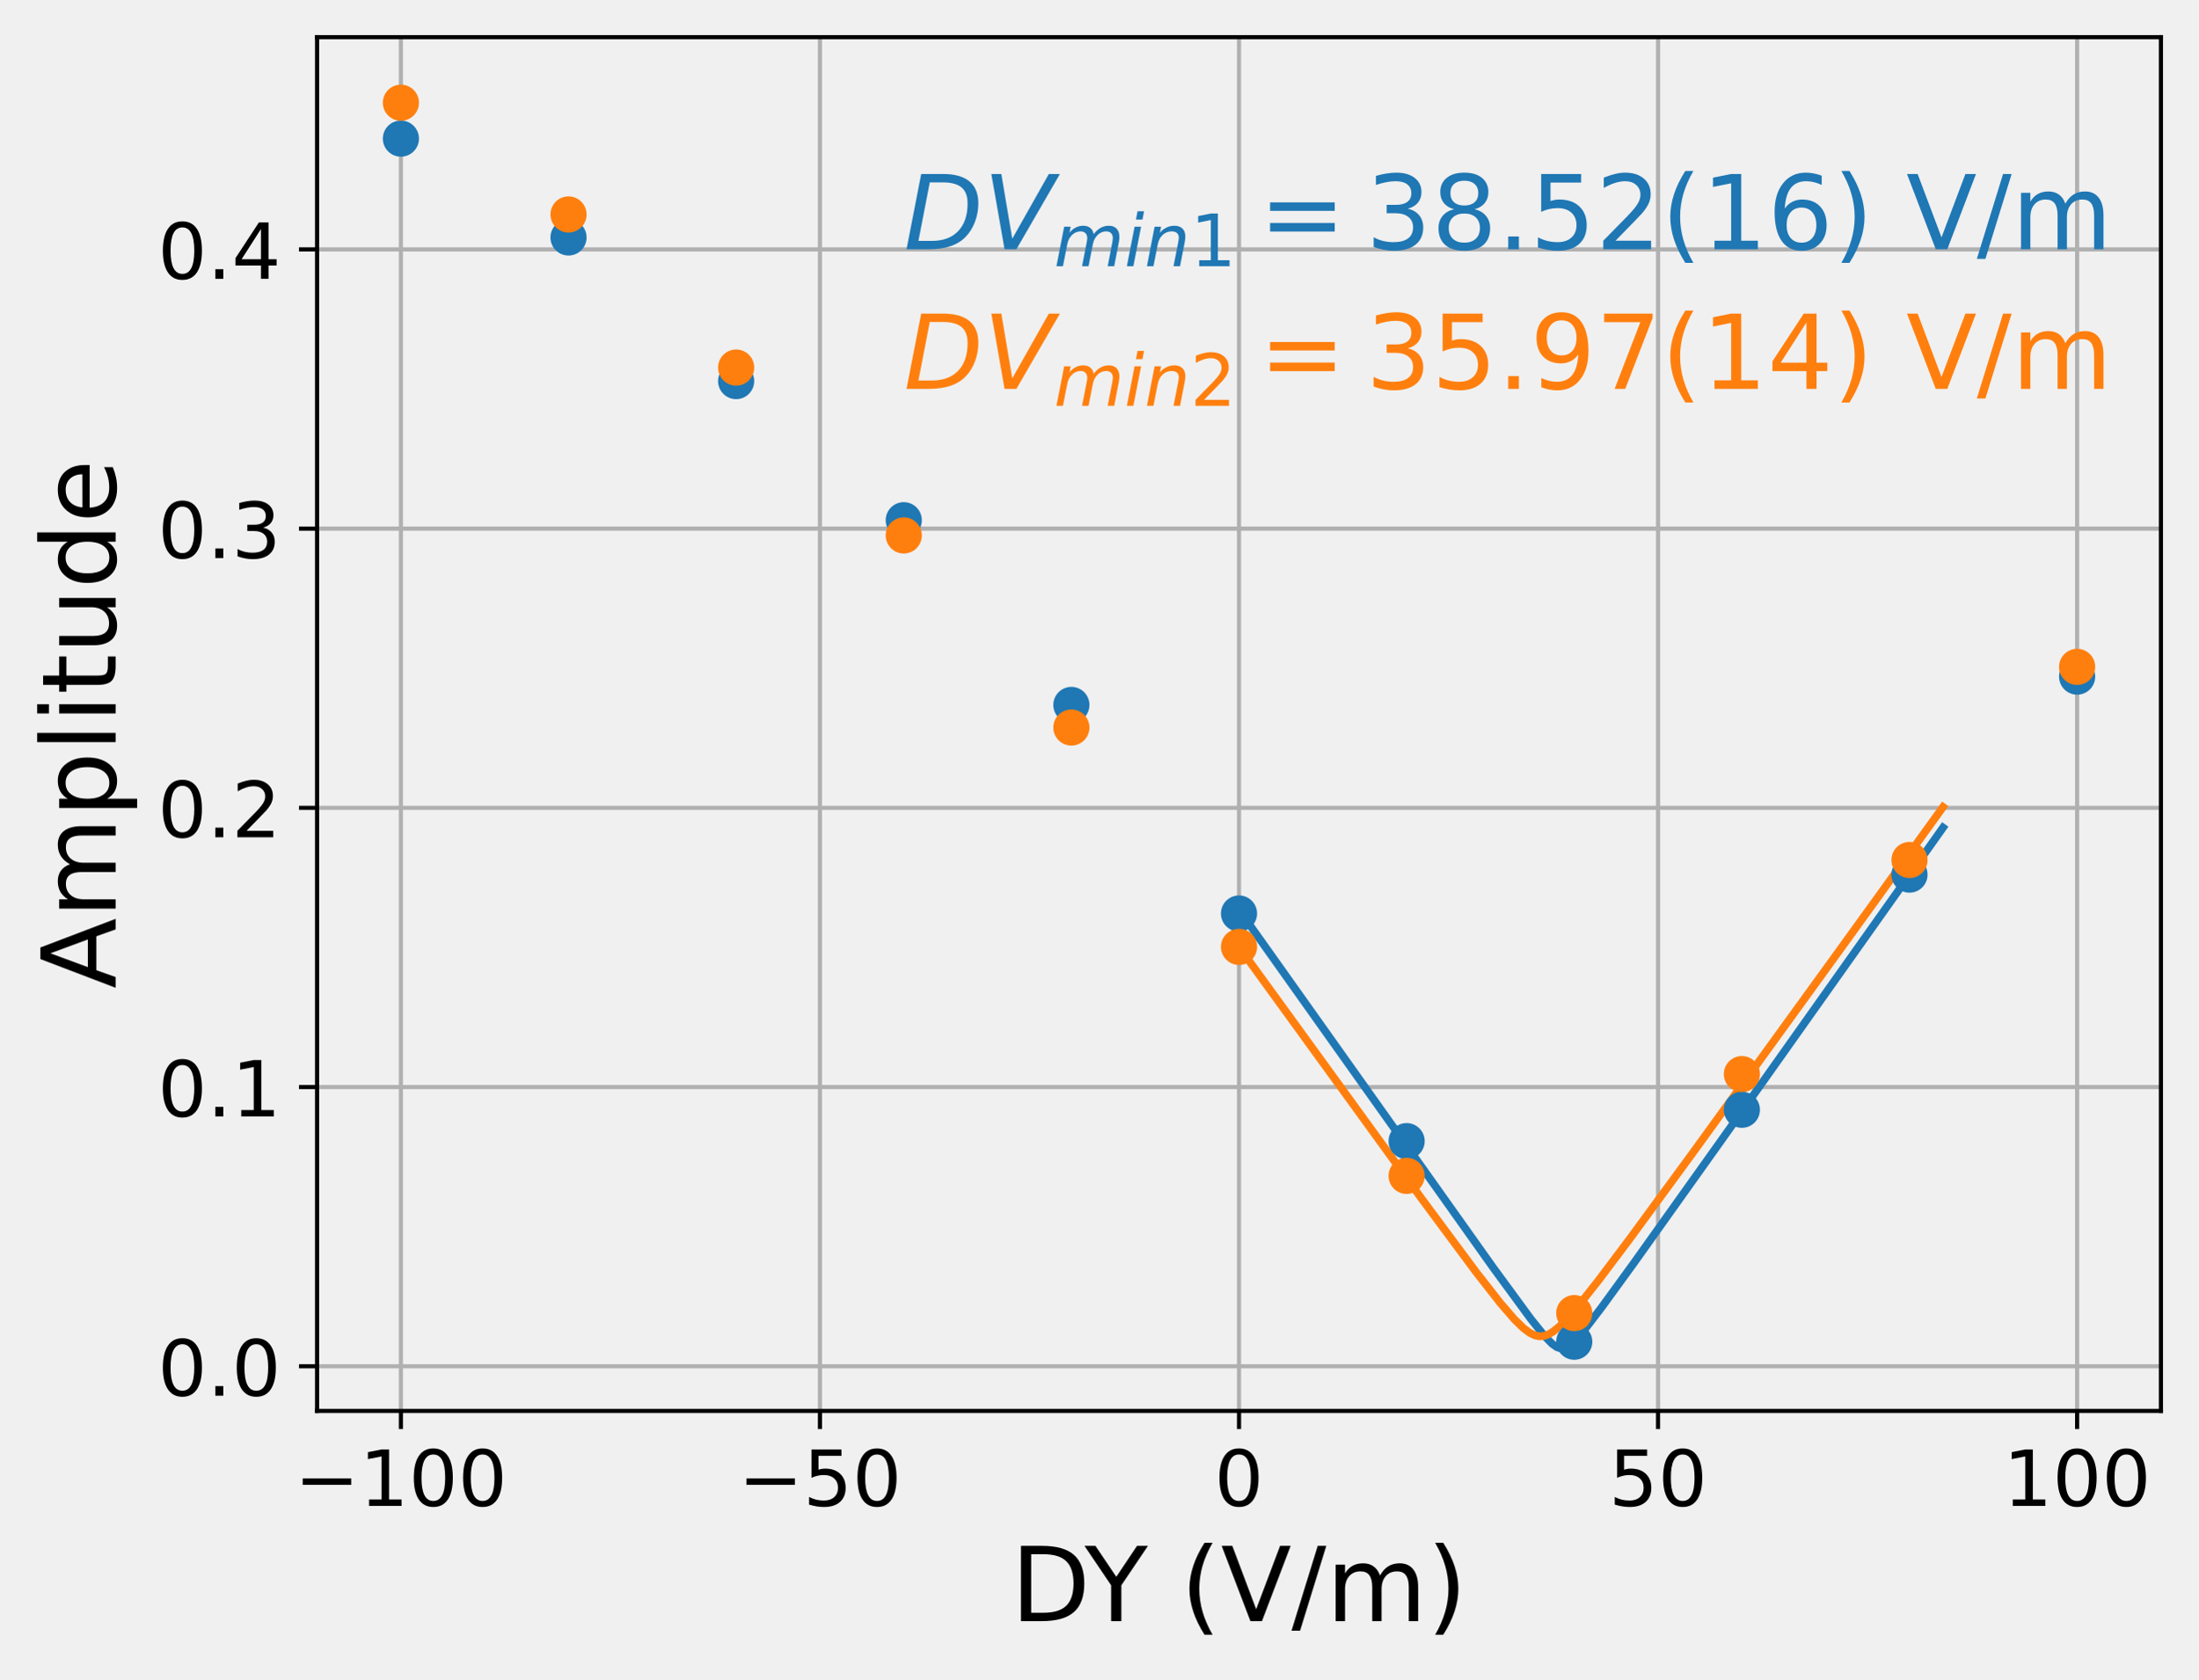
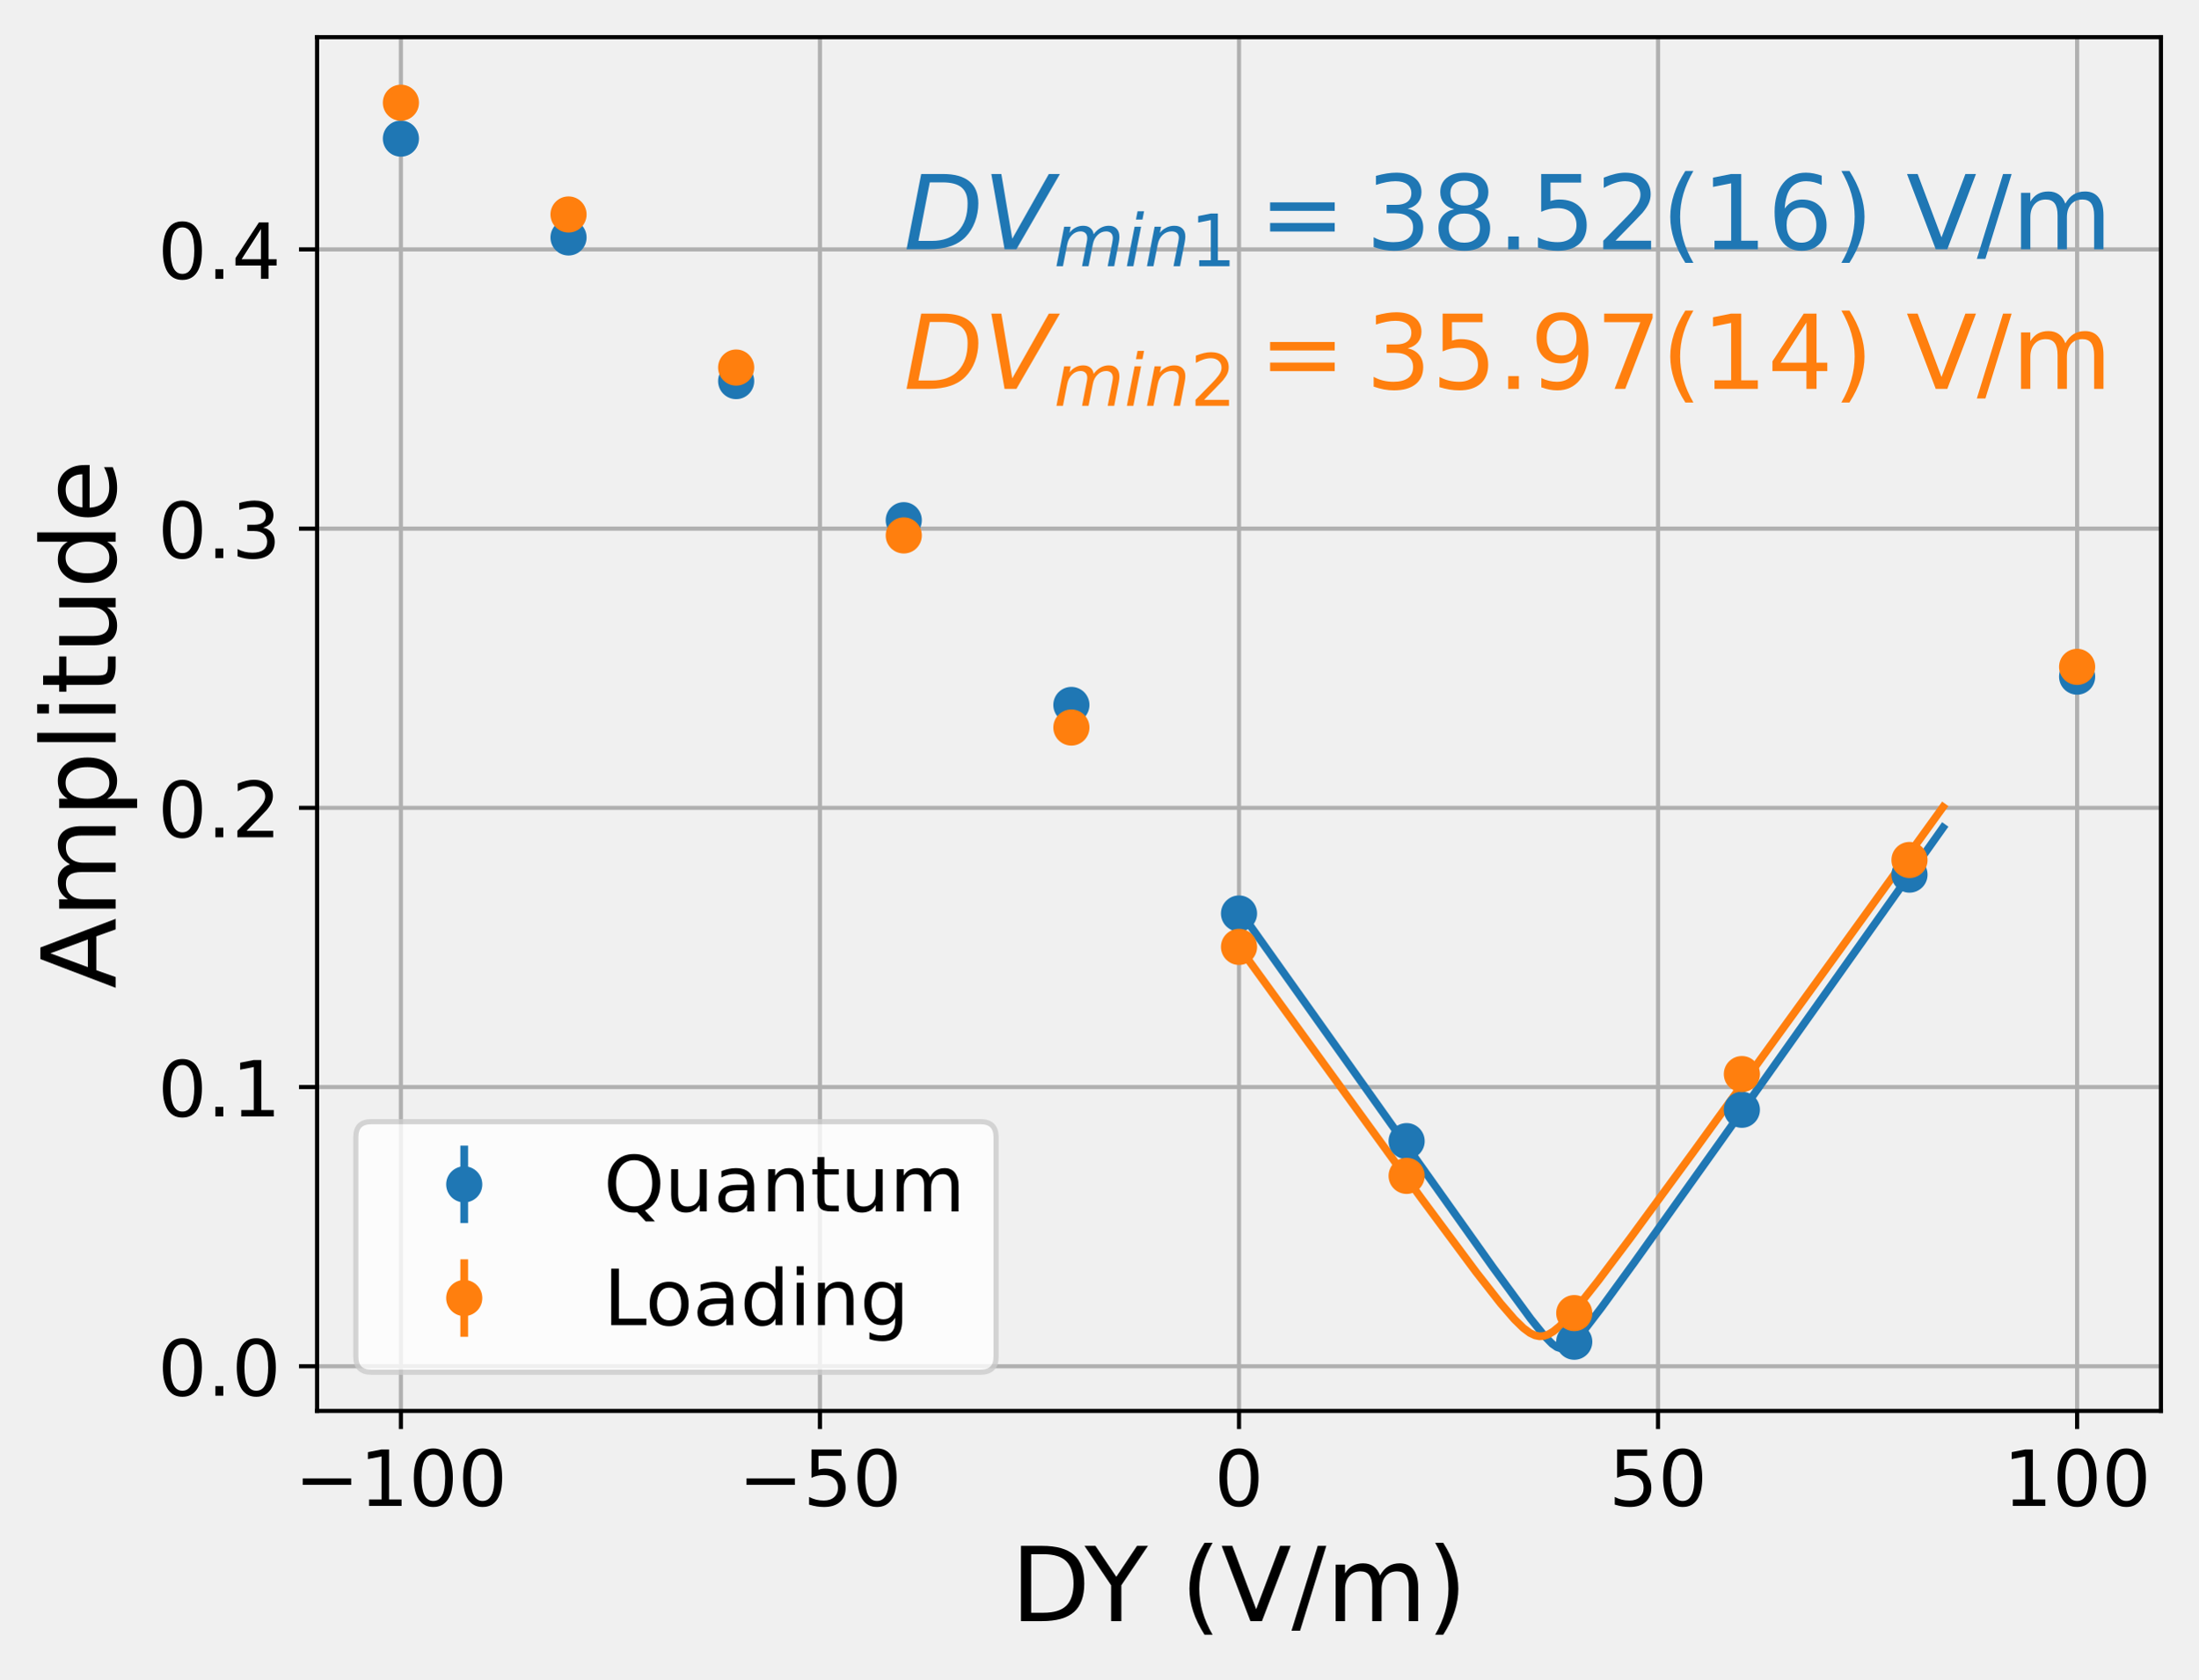
<svg xmlns="http://www.w3.org/2000/svg" xmlns:xlink="http://www.w3.org/1999/xlink" width="425.731pt" height="325.385pt" viewBox="0 0 425.731 325.385" version="1.1">
  <defs>
    <style type="text/css">*{stroke-linejoin: round; stroke-linecap: butt}</style>
  </defs>
  <g id="figure_1">
    <g id="patch_1">
      <path d="M 0 325.385  L 425.731 325.385  L 425.731 0  L 0 0  L 0 325.385  z " style="fill: none" />
    </g>
    <g id="axes_1">
      <g id="patch_2">
        <path d="M 61.411 273.312  L 418.531 273.312  L 418.531 7.2  L 61.411 7.2  L 61.411 273.312  z " style="fill: none" />
      </g>
      <g id="matplotlib.axis_1">
        <g id="xtick_1">
          <g id="line2d_1">
            <path d="M 77.644 273.312  L 77.644 7.2  " clip-path="url(#pc426f9fa9e)" style="fill: none; stroke: #b0b0b0; stroke-width: 0.8; stroke-linecap: square" />
          </g>
          <g id="line2d_2">
            <defs>
              <path id="md39032bed2" d="M 0 0  L 0 3.5  " style="stroke: #000000; stroke-width: 0.8" />
            </defs>
            <g>
              <use xlink:href="#md39032bed2" x="77.644" y="273.312" style="stroke: #000000; stroke-width: 0.8" />
            </g>
          </g>
          <g id="text_1">
            <g transform="translate(57.04327 291.7097)scale(0.15 -0.15)">
              <defs>
                <path id="DejaVuSans-2212" d="M 678 2272  L 4684 2272  L 4684 1741  L 678 1741  L 678 2272  z " transform="scale(0.015625)" />
                <path id="DejaVuSans-31" d="M 794 531  L 1825 531  L 1825 4091  L 703 3866  L 703 4441  L 1819 4666  L 2450 4666  L 2450 531  L 3481 531  L 3481 0  L 794 0  L 794 531  z " transform="scale(0.015625)" />
                <path id="DejaVuSans-30" d="M 2034 4250  Q 1547 4250 1301 3770  Q 1056 3291 1056 2328  Q 1056 1369 1301 889  Q 1547 409 2034 409  Q 2525 409 2770 889  Q 3016 1369 3016 2328  Q 3016 3291 2770 3770  Q 2525 4250 2034 4250  z M 2034 4750  Q 2819 4750 3233 4129  Q 3647 3509 3647 2328  Q 3647 1150 3233 529  Q 2819 -91 2034 -91  Q 1250 -91 836 529  Q 422 1150 422 2328  Q 422 3509 836 4129  Q 1250 4750 2034 4750  z " transform="scale(0.015625)" />
              </defs>
              <use xlink:href="#DejaVuSans-2212" />
              <use xlink:href="#DejaVuSans-31" x="83.789" />
              <use xlink:href="#DejaVuSans-30" x="147.412" />
              <use xlink:href="#DejaVuSans-30" x="211.035" />
            </g>
          </g>
        </g>
        <g id="xtick_2">
          <g id="line2d_3">
            <path d="M 158.807 273.312  L 158.807 7.2  " clip-path="url(#pc426f9fa9e)" style="fill: none; stroke: #b0b0b0; stroke-width: 0.8; stroke-linecap: square" />
          </g>
          <g id="line2d_4">
            <g>
              <use xlink:href="#md39032bed2" x="158.807" y="273.312" style="stroke: #000000; stroke-width: 0.8" />
            </g>
          </g>
          <g id="text_2">
            <g transform="translate(142.9788 291.7097)scale(0.15 -0.15)">
              <defs>
                <path id="DejaVuSans-35" d="M 691 4666  L 3169 4666  L 3169 4134  L 1269 4134  L 1269 2991  Q 1406 3038 1543 3061  Q 1681 3084 1819 3084  Q 2600 3084 3056 2656  Q 3513 2228 3513 1497  Q 3513 744 3044 326  Q 2575 -91 1722 -91  Q 1428 -91 1123 -41  Q 819 9 494 109  L 494 744  Q 775 591 1075 516  Q 1375 441 1709 441  Q 2250 441 2565 725  Q 2881 1009 2881 1497  Q 2881 1984 2565 2268  Q 2250 2553 1709 2553  Q 1456 2553 1204 2497  Q 953 2441 691 2322  L 691 4666  z " transform="scale(0.015625)" />
              </defs>
              <use xlink:href="#DejaVuSans-2212" />
              <use xlink:href="#DejaVuSans-35" x="83.789" />
              <use xlink:href="#DejaVuSans-30" x="147.412" />
            </g>
          </g>
        </g>
        <g id="xtick_3">
          <g id="line2d_5">
            <path d="M 239.971 273.312  L 239.971 7.2  " clip-path="url(#pc426f9fa9e)" style="fill: none; stroke: #b0b0b0; stroke-width: 0.8; stroke-linecap: square" />
          </g>
          <g id="line2d_6">
            <g>
              <use xlink:href="#md39032bed2" x="239.971" y="273.312" style="stroke: #000000; stroke-width: 0.8" />
            </g>
          </g>
          <g id="text_3">
            <g transform="translate(235.1991 291.7097)scale(0.15 -0.15)">
              <use xlink:href="#DejaVuSans-30" />
            </g>
          </g>
        </g>
        <g id="xtick_4">
          <g id="line2d_7">
            <path d="M 321.135 273.312  L 321.135 7.2  " clip-path="url(#pc426f9fa9e)" style="fill: none; stroke: #b0b0b0; stroke-width: 0.8; stroke-linecap: square" />
          </g>
          <g id="line2d_8">
            <g>
              <use xlink:href="#md39032bed2" x="321.135" y="273.312" style="stroke: #000000; stroke-width: 0.8" />
            </g>
          </g>
          <g id="text_4">
            <g transform="translate(311.5908 291.7097)scale(0.15 -0.15)">
              <use xlink:href="#DejaVuSans-35" />
              <use xlink:href="#DejaVuSans-30" x="63.623" />
            </g>
          </g>
        </g>
        <g id="xtick_5">
          <g id="line2d_9">
            <path d="M 402.298 273.312  L 402.298 7.2  " clip-path="url(#pc426f9fa9e)" style="fill: none; stroke: #b0b0b0; stroke-width: 0.8; stroke-linecap: square" />
          </g>
          <g id="line2d_10">
            <g>
              <use xlink:href="#md39032bed2" x="402.298" y="273.312" style="stroke: #000000; stroke-width: 0.8" />
            </g>
          </g>
          <g id="text_5">
            <g transform="translate(387.9826 291.7097)scale(0.15 -0.15)">
              <use xlink:href="#DejaVuSans-31" />
              <use xlink:href="#DejaVuSans-30" x="63.623" />
              <use xlink:href="#DejaVuSans-30" x="127.246" />
            </g>
          </g>
        </g>
        <g id="text_6">
          <g transform="translate(195.7819 314.0261)scale(0.2 -0.2)">
            <defs>
              <path id="DejaVuSans-44" d="M 1259 4147  L 1259 519  L 2022 519  Q 2988 519 3436 956  Q 3884 1394 3884 2338  Q 3884 3275 3436 3711  Q 2988 4147 2022 4147  L 1259 4147  z M 628 4666  L 1925 4666  Q 3281 4666 3915 4102  Q 4550 3538 4550 2338  Q 4550 1131 3912 565  Q 3275 0 1925 0  L 628 0  L 628 4666  z " transform="scale(0.015625)" />
              <path id="DejaVuSans-59" d="M -13 4666  L 666 4666  L 1959 2747  L 3244 4666  L 3922 4666  L 2272 2222  L 2272 0  L 1638 0  L 1638 2222  L -13 4666  z " transform="scale(0.015625)" />
              <path id="DejaVuSans-20" transform="scale(0.015625)" />
              <path id="DejaVuSans-28" d="M 1984 4856  Q 1566 4138 1362 3434  Q 1159 2731 1159 2009  Q 1159 1288 1364 580  Q 1569 -128 1984 -844  L 1484 -844  Q 1016 -109 783 600  Q 550 1309 550 2009  Q 550 2706 781 3412  Q 1013 4119 1484 4856  L 1984 4856  z " transform="scale(0.015625)" />
              <path id="DejaVuSans-56" d="M 1831 0  L 50 4666  L 709 4666  L 2188 738  L 3669 4666  L 4325 4666  L 2547 0  L 1831 0  z " transform="scale(0.015625)" />
              <path id="DejaVuSans-2f" d="M 1625 4666  L 2156 4666  L 531 -594  L 0 -594  L 1625 4666  z " transform="scale(0.015625)" />
              <path id="DejaVuSans-6d" d="M 3328 2828  Q 3544 3216 3844 3400  Q 4144 3584 4550 3584  Q 5097 3584 5394 3201  Q 5691 2819 5691 2113  L 5691 0  L 5113 0  L 5113 2094  Q 5113 2597 4934 2840  Q 4756 3084 4391 3084  Q 3944 3084 3684 2787  Q 3425 2491 3425 1978  L 3425 0  L 2847 0  L 2847 2094  Q 2847 2600 2669 2842  Q 2491 3084 2119 3084  Q 1678 3084 1418 2786  Q 1159 2488 1159 1978  L 1159 0  L 581 0  L 581 3500  L 1159 3500  L 1159 2956  Q 1356 3278 1631 3431  Q 1906 3584 2284 3584  Q 2666 3584 2933 3390  Q 3200 3197 3328 2828  z " transform="scale(0.015625)" />
              <path id="DejaVuSans-29" d="M 513 4856  L 1013 4856  Q 1481 4119 1714 3412  Q 1947 2706 1947 2009  Q 1947 1309 1714 600  Q 1481 -109 1013 -844  L 513 -844  Q 928 -128 1133 580  Q 1338 1288 1338 2009  Q 1338 2731 1133 3434  Q 928 4138 513 4856  z " transform="scale(0.015625)" />
            </defs>
            <use xlink:href="#DejaVuSans-44" />
            <use xlink:href="#DejaVuSans-59" x="71.502" />
            <use xlink:href="#DejaVuSans-20" x="132.586" />
            <use xlink:href="#DejaVuSans-28" x="164.373" />
            <use xlink:href="#DejaVuSans-56" x="203.387" />
            <use xlink:href="#DejaVuSans-2f" x="271.795" />
            <use xlink:href="#DejaVuSans-6d" x="305.486" />
            <use xlink:href="#DejaVuSans-29" x="402.898" />
          </g>
        </g>
      </g>
      <g id="matplotlib.axis_2">
        <g id="ytick_1">
          <g id="line2d_11">
            <path d="M 61.411 264.659  L 418.531 264.659  " clip-path="url(#pc426f9fa9e)" style="fill: none; stroke: #b0b0b0; stroke-width: 0.8; stroke-linecap: square" />
          </g>
          <g id="line2d_12">
            <defs>
              <path id="m6f3f5b6aff" d="M 0 0  L -3.5 0  " style="stroke: #000000; stroke-width: 0.8" />
            </defs>
            <g>
              <use xlink:href="#m6f3f5b6aff" x="61.411" y="264.659" style="stroke: #000000; stroke-width: 0.8" />
            </g>
          </g>
          <g id="text_7">
            <g transform="translate(30.55625 270.3582)scale(0.15 -0.15)">
              <defs>
                <path id="DejaVuSans-2e" d="M 684 794  L 1344 794  L 1344 0  L 684 0  L 684 794  z " transform="scale(0.015625)" />
              </defs>
              <use xlink:href="#DejaVuSans-30" />
              <use xlink:href="#DejaVuSans-2e" x="63.623" />
              <use xlink:href="#DejaVuSans-30" x="95.41" />
            </g>
          </g>
        </g>
        <g id="ytick_2">
          <g id="line2d_13">
            <path d="M 61.411 210.572  L 418.531 210.572  " clip-path="url(#pc426f9fa9e)" style="fill: none; stroke: #b0b0b0; stroke-width: 0.8; stroke-linecap: square" />
          </g>
          <g id="line2d_14">
            <g>
              <use xlink:href="#m6f3f5b6aff" x="61.411" y="210.572" style="stroke: #000000; stroke-width: 0.8" />
            </g>
          </g>
          <g id="text_8">
            <g transform="translate(30.55625 216.271)scale(0.15 -0.15)">
              <use xlink:href="#DejaVuSans-30" />
              <use xlink:href="#DejaVuSans-2e" x="63.623" />
              <use xlink:href="#DejaVuSans-31" x="95.41" />
            </g>
          </g>
        </g>
        <g id="ytick_3">
          <g id="line2d_15">
            <path d="M 61.411 156.485  L 418.531 156.485  " clip-path="url(#pc426f9fa9e)" style="fill: none; stroke: #b0b0b0; stroke-width: 0.8; stroke-linecap: square" />
          </g>
          <g id="line2d_16">
            <g>
              <use xlink:href="#m6f3f5b6aff" x="61.411" y="156.485" style="stroke: #000000; stroke-width: 0.8" />
            </g>
          </g>
          <g id="text_9">
            <g transform="translate(30.55625 162.1837)scale(0.15 -0.15)">
              <defs>
                <path id="DejaVuSans-32" d="M 1228 531  L 3431 531  L 3431 0  L 469 0  L 469 531  Q 828 903 1448 1529  Q 2069 2156 2228 2338  Q 2531 2678 2651 2914  Q 2772 3150 2772 3378  Q 2772 3750 2511 3984  Q 2250 4219 1831 4219  Q 1534 4219 1204 4116  Q 875 4013 500 3803  L 500 4441  Q 881 4594 1212 4672  Q 1544 4750 1819 4750  Q 2544 4750 2975 4387  Q 3406 4025 3406 3419  Q 3406 3131 3298 2873  Q 3191 2616 2906 2266  Q 2828 2175 2409 1742  Q 1991 1309 1228 531  z " transform="scale(0.015625)" />
              </defs>
              <use xlink:href="#DejaVuSans-30" />
              <use xlink:href="#DejaVuSans-2e" x="63.623" />
              <use xlink:href="#DejaVuSans-32" x="95.41" />
            </g>
          </g>
        </g>
        <g id="ytick_4">
          <g id="line2d_17">
            <path d="M 61.411 102.398  L 418.531 102.398  " clip-path="url(#pc426f9fa9e)" style="fill: none; stroke: #b0b0b0; stroke-width: 0.8; stroke-linecap: square" />
          </g>
          <g id="line2d_18">
            <g>
              <use xlink:href="#m6f3f5b6aff" x="61.411" y="102.398" style="stroke: #000000; stroke-width: 0.8" />
            </g>
          </g>
          <g id="text_10">
            <g transform="translate(30.55625 108.0965)scale(0.15 -0.15)">
              <defs>
                <path id="DejaVuSans-33" d="M 2597 2516  Q 3050 2419 3304 2112  Q 3559 1806 3559 1356  Q 3559 666 3084 287  Q 2609 -91 1734 -91  Q 1441 -91 1130 -33  Q 819 25 488 141  L 488 750  Q 750 597 1062 519  Q 1375 441 1716 441  Q 2309 441 2620 675  Q 2931 909 2931 1356  Q 2931 1769 2642 2001  Q 2353 2234 1838 2234  L 1294 2234  L 1294 2753  L 1863 2753  Q 2328 2753 2575 2939  Q 2822 3125 2822 3475  Q 2822 3834 2567 4026  Q 2313 4219 1838 4219  Q 1578 4219 1281 4162  Q 984 4106 628 3988  L 628 4550  Q 988 4650 1302 4700  Q 1616 4750 1894 4750  Q 2613 4750 3031 4423  Q 3450 4097 3450 3541  Q 3450 3153 3228 2886  Q 3006 2619 2597 2516  z " transform="scale(0.015625)" />
              </defs>
              <use xlink:href="#DejaVuSans-30" />
              <use xlink:href="#DejaVuSans-2e" x="63.623" />
              <use xlink:href="#DejaVuSans-33" x="95.41" />
            </g>
          </g>
        </g>
        <g id="ytick_5">
          <g id="line2d_19">
            <path d="M 61.411 48.31  L 418.531 48.31  " clip-path="url(#pc426f9fa9e)" style="fill: none; stroke: #b0b0b0; stroke-width: 0.8; stroke-linecap: square" />
          </g>
          <g id="line2d_20">
            <g>
              <use xlink:href="#m6f3f5b6aff" x="61.411" y="48.31" style="stroke: #000000; stroke-width: 0.8" />
            </g>
          </g>
          <g id="text_11">
            <g transform="translate(30.55625 54.00925)scale(0.15 -0.15)">
              <defs>
                <path id="DejaVuSans-34" d="M 2419 4116  L 825 1625  L 2419 1625  L 2419 4116  z M 2253 4666  L 3047 4666  L 3047 1625  L 3713 1625  L 3713 1100  L 3047 1100  L 3047 0  L 2419 0  L 2419 1100  L 313 1100  L 313 1709  L 2253 4666  z " transform="scale(0.015625)" />
              </defs>
              <use xlink:href="#DejaVuSans-30" />
              <use xlink:href="#DejaVuSans-2e" x="63.623" />
              <use xlink:href="#DejaVuSans-34" x="95.41" />
            </g>
          </g>
        </g>
        <g id="text_12">
          <g transform="translate(22.39688 191.5013)rotate(-90)scale(0.2 -0.2)">
            <defs>
              <path id="DejaVuSans-41" d="M 2188 4044  L 1331 1722  L 3047 1722  L 2188 4044  z M 1831 4666  L 2547 4666  L 4325 0  L 3669 0  L 3244 1197  L 1141 1197  L 716 0  L 50 0  L 1831 4666  z " transform="scale(0.015625)" />
              <path id="DejaVuSans-70" d="M 1159 525  L 1159 -1331  L 581 -1331  L 581 3500  L 1159 3500  L 1159 2969  Q 1341 3281 1617 3432  Q 1894 3584 2278 3584  Q 2916 3584 3314 3078  Q 3713 2572 3713 1747  Q 3713 922 3314 415  Q 2916 -91 2278 -91  Q 1894 -91 1617 61  Q 1341 213 1159 525  z M 3116 1747  Q 3116 2381 2855 2742  Q 2594 3103 2138 3103  Q 1681 3103 1420 2742  Q 1159 2381 1159 1747  Q 1159 1113 1420 752  Q 1681 391 2138 391  Q 2594 391 2855 752  Q 3116 1113 3116 1747  z " transform="scale(0.015625)" />
              <path id="DejaVuSans-6c" d="M 603 4863  L 1178 4863  L 1178 0  L 603 0  L 603 4863  z " transform="scale(0.015625)" />
              <path id="DejaVuSans-69" d="M 603 3500  L 1178 3500  L 1178 0  L 603 0  L 603 3500  z M 603 4863  L 1178 4863  L 1178 4134  L 603 4134  L 603 4863  z " transform="scale(0.015625)" />
              <path id="DejaVuSans-74" d="M 1172 4494  L 1172 3500  L 2356 3500  L 2356 3053  L 1172 3053  L 1172 1153  Q 1172 725 1289 603  Q 1406 481 1766 481  L 2356 481  L 2356 0  L 1766 0  Q 1100 0 847 248  Q 594 497 594 1153  L 594 3053  L 172 3053  L 172 3500  L 594 3500  L 594 4494  L 1172 4494  z " transform="scale(0.015625)" />
              <path id="DejaVuSans-75" d="M 544 1381  L 544 3500  L 1119 3500  L 1119 1403  Q 1119 906 1312 657  Q 1506 409 1894 409  Q 2359 409 2629 706  Q 2900 1003 2900 1516  L 2900 3500  L 3475 3500  L 3475 0  L 2900 0  L 2900 538  Q 2691 219 2414 64  Q 2138 -91 1772 -91  Q 1169 -91 856 284  Q 544 659 544 1381  z M 1991 3584  L 1991 3584  z " transform="scale(0.015625)" />
              <path id="DejaVuSans-64" d="M 2906 2969  L 2906 4863  L 3481 4863  L 3481 0  L 2906 0  L 2906 525  Q 2725 213 2448 61  Q 2172 -91 1784 -91  Q 1150 -91 751 415  Q 353 922 353 1747  Q 353 2572 751 3078  Q 1150 3584 1784 3584  Q 2172 3584 2448 3432  Q 2725 3281 2906 2969  z M 947 1747  Q 947 1113 1208 752  Q 1469 391 1925 391  Q 2381 391 2643 752  Q 2906 1113 2906 1747  Q 2906 2381 2643 2742  Q 2381 3103 1925 3103  Q 1469 3103 1208 2742  Q 947 2381 947 1747  z " transform="scale(0.015625)" />
              <path id="DejaVuSans-65" d="M 3597 1894  L 3597 1613  L 953 1613  Q 991 1019 1311 708  Q 1631 397 2203 397  Q 2534 397 2845 478  Q 3156 559 3463 722  L 3463 178  Q 3153 47 2828 -22  Q 2503 -91 2169 -91  Q 1331 -91 842 396  Q 353 884 353 1716  Q 353 2575 817 3079  Q 1281 3584 2069 3584  Q 2775 3584 3186 3129  Q 3597 2675 3597 1894  z M 3022 2063  Q 3016 2534 2758 2815  Q 2500 3097 2075 3097  Q 1594 3097 1305 2825  Q 1016 2553 972 2059  L 3022 2063  z " transform="scale(0.015625)" />
            </defs>
            <use xlink:href="#DejaVuSans-41" />
            <use xlink:href="#DejaVuSans-6d" x="68.408" />
            <use xlink:href="#DejaVuSans-70" x="165.82" />
            <use xlink:href="#DejaVuSans-6c" x="229.297" />
            <use xlink:href="#DejaVuSans-69" x="257.08" />
            <use xlink:href="#DejaVuSans-74" x="284.863" />
            <use xlink:href="#DejaVuSans-75" x="324.072" />
            <use xlink:href="#DejaVuSans-64" x="387.451" />
            <use xlink:href="#DejaVuSans-65" x="450.928" />
          </g>
        </g>
      </g>
      <g id="LineCollection_1">
        <path d="M 77.644 27.526  L 77.644 26.175  " clip-path="url(#pc426f9fa9e)" style="fill: none; stroke: #1f77b4; stroke-width: 1.5" />
        <path d="M 110.109 46.686  L 110.109 45.307  " clip-path="url(#pc426f9fa9e)" style="fill: none; stroke: #1f77b4; stroke-width: 1.5" />
        <path d="M 142.575 74.527  L 142.575 73.11  " clip-path="url(#pc426f9fa9e)" style="fill: none; stroke: #1f77b4; stroke-width: 1.5" />
        <path d="M 175.04 101.5  L 175.04 100.039  " clip-path="url(#pc426f9fa9e)" style="fill: none; stroke: #1f77b4; stroke-width: 1.5" />
        <path d="M 207.505 137.302  L 207.505 135.799  " clip-path="url(#pc426f9fa9e)" style="fill: none; stroke: #1f77b4; stroke-width: 1.5" />
        <path d="M 239.971 177.723  L 239.971 176.186  " clip-path="url(#pc426f9fa9e)" style="fill: none; stroke: #1f77b4; stroke-width: 1.5" />
        <path d="M 272.436 221.816  L 272.436 220.282  " clip-path="url(#pc426f9fa9e)" style="fill: none; stroke: #1f77b4; stroke-width: 1.5" />
        <path d="M 304.902 260.557  L 304.902 259.255  " clip-path="url(#pc426f9fa9e)" style="fill: none; stroke: #1f77b4; stroke-width: 1.5" />
        <path d="M 337.367 215.758  L 337.367 214.186  " clip-path="url(#pc426f9fa9e)" style="fill: none; stroke: #1f77b4; stroke-width: 1.5" />
        <path d="M 369.833 170.196  L 369.833 168.642  " clip-path="url(#pc426f9fa9e)" style="fill: none; stroke: #1f77b4; stroke-width: 1.5" />
        <path d="M 402.298 131.825  L 402.298 130.311  " clip-path="url(#pc426f9fa9e)" style="fill: none; stroke: #1f77b4; stroke-width: 1.5" />
      </g>
      <g id="line2d_21">
        <path d="M 239.971 176.248  L 289.159 245.493  L 296.482 255.48  L 299.209 258.869  L 300.628 260.313  L 301.541 260.957  L 302.237 261.195  L 302.864 261.179  L 303.519 260.93  L 304.31 260.375  L 305.401 259.312  L 307.105 257.304  L 310.133 253.347  L 316.474 244.627  L 333.233 221.111  L 376.326 160.312  L 376.326 160.312  " clip-path="url(#pc426f9fa9e)" style="fill: none; stroke: #1f77b4; stroke-width: 1.5; stroke-linecap: square" />
      </g>
      <g id="LineCollection_2">
        <path d="M 77.644 20.498  L 77.644 19.296  " clip-path="url(#pc426f9fa9e)" style="fill: none; stroke: #ff7f0e; stroke-width: 1.5" />
        <path d="M 110.109 42.165  L 110.109 40.921  " clip-path="url(#pc426f9fa9e)" style="fill: none; stroke: #ff7f0e; stroke-width: 1.5" />
        <path d="M 142.575 71.836  L 142.575 70.557  " clip-path="url(#pc426f9fa9e)" style="fill: none; stroke: #ff7f0e; stroke-width: 1.5" />
        <path d="M 175.04 104.373  L 175.04 103.061  " clip-path="url(#pc426f9fa9e)" style="fill: none; stroke: #ff7f0e; stroke-width: 1.5" />
        <path d="M 207.505 141.594  L 207.505 140.26  " clip-path="url(#pc426f9fa9e)" style="fill: none; stroke: #ff7f0e; stroke-width: 1.5" />
        <path d="M 239.971 184.104  L 239.971 182.736  " clip-path="url(#pc426f9fa9e)" style="fill: none; stroke: #ff7f0e; stroke-width: 1.5" />
        <path d="M 272.436 228.461  L 272.436 227.096  " clip-path="url(#pc426f9fa9e)" style="fill: none; stroke: #ff7f0e; stroke-width: 1.5" />
        <path d="M 304.902 255.104  L 304.902 253.622  " clip-path="url(#pc426f9fa9e)" style="fill: none; stroke: #ff7f0e; stroke-width: 1.5" />
        <path d="M 337.367 208.769  L 337.367 207.358  " clip-path="url(#pc426f9fa9e)" style="fill: none; stroke: #ff7f0e; stroke-width: 1.5" />
        <path d="M 369.833 167.276  L 369.833 165.895  " clip-path="url(#pc426f9fa9e)" style="fill: none; stroke: #ff7f0e; stroke-width: 1.5" />
        <path d="M 402.298 129.85  L 402.298 128.505  " clip-path="url(#pc426f9fa9e)" style="fill: none; stroke: #ff7f0e; stroke-width: 1.5" />
      </g>
      <g id="line2d_22">
        <path d="M 239.971 183.429  L 275.345 232.198  L 285.886 246.402  L 290.659 252.499  L 293.332 255.586  L 295.064 257.273  L 296.318 258.206  L 297.314 258.683  L 298.173 258.857  L 298.991 258.798  L 299.85 258.507  L 300.832 257.926  L 302.046 256.932  L 303.655 255.305  L 305.96 252.63  L 309.56 248.077  L 315.751 239.846  L 327.86 223.321  L 356.184 184.219  L 376.326 156.325  L 376.326 156.325  " clip-path="url(#pc426f9fa9e)" style="fill: none; stroke: #ff7f0e; stroke-width: 1.5; stroke-linecap: square" />
      </g>
      <g id="line2d_23">
        <defs>
          <path id="mcceb8b8273" d="M 0 3  C 0.796 3 1.559 2.684 2.121 2.121  C 2.684 1.559 3 0.796 3 0  C 3 -0.796 2.684 -1.559 2.121 -2.121  C 1.559 -2.684 0.796 -3 0 -3  C -0.796 -3 -1.559 -2.684 -2.121 -2.121  C -2.684 -1.559 -3 -0.796 -3 0  C -3 0.796 -2.684 1.559 -2.121 2.121  C -1.559 2.684 -0.796 3 0 3  z " style="stroke: #1f77b4" />
        </defs>
        <g clip-path="url(#pc426f9fa9e)">
          <use xlink:href="#mcceb8b8273" x="77.644" y="26.85" style="fill: #1f77b4; stroke: #1f77b4" />
          <use xlink:href="#mcceb8b8273" x="110.109" y="45.997" style="fill: #1f77b4; stroke: #1f77b4" />
          <use xlink:href="#mcceb8b8273" x="142.575" y="73.818" style="fill: #1f77b4; stroke: #1f77b4" />
          <use xlink:href="#mcceb8b8273" x="175.04" y="100.769" style="fill: #1f77b4; stroke: #1f77b4" />
          <use xlink:href="#mcceb8b8273" x="207.505" y="136.551" style="fill: #1f77b4; stroke: #1f77b4" />
          <use xlink:href="#mcceb8b8273" x="239.971" y="176.955" style="fill: #1f77b4; stroke: #1f77b4" />
          <use xlink:href="#mcceb8b8273" x="272.436" y="221.049" style="fill: #1f77b4; stroke: #1f77b4" />
          <use xlink:href="#mcceb8b8273" x="304.902" y="259.906" style="fill: #1f77b4; stroke: #1f77b4" />
          <use xlink:href="#mcceb8b8273" x="337.367" y="214.972" style="fill: #1f77b4; stroke: #1f77b4" />
          <use xlink:href="#mcceb8b8273" x="369.833" y="169.419" style="fill: #1f77b4; stroke: #1f77b4" />
          <use xlink:href="#mcceb8b8273" x="402.298" y="131.068" style="fill: #1f77b4; stroke: #1f77b4" />
        </g>
      </g>
      <g id="line2d_24">
        <defs>
          <path id="mff6e4f8517" d="M 0 3  C 0.796 3 1.559 2.684 2.121 2.121  C 2.684 1.559 3 0.796 3 0  C 3 -0.796 2.684 -1.559 2.121 -2.121  C 1.559 -2.684 0.796 -3 0 -3  C -0.796 -3 -1.559 -2.684 -2.121 -2.121  C -2.684 -1.559 -3 -0.796 -3 0  C -3 0.796 -2.684 1.559 -2.121 2.121  C -1.559 2.684 -0.796 3 0 3  z " style="stroke: #ff7f0e" />
        </defs>
        <g clip-path="url(#pc426f9fa9e)">
          <use xlink:href="#mff6e4f8517" x="77.644" y="19.897" style="fill: #ff7f0e; stroke: #ff7f0e" />
          <use xlink:href="#mff6e4f8517" x="110.109" y="41.543" style="fill: #ff7f0e; stroke: #ff7f0e" />
          <use xlink:href="#mff6e4f8517" x="142.575" y="71.197" style="fill: #ff7f0e; stroke: #ff7f0e" />
          <use xlink:href="#mff6e4f8517" x="175.04" y="103.717" style="fill: #ff7f0e; stroke: #ff7f0e" />
          <use xlink:href="#mff6e4f8517" x="207.505" y="140.927" style="fill: #ff7f0e; stroke: #ff7f0e" />
          <use xlink:href="#mff6e4f8517" x="239.971" y="183.42" style="fill: #ff7f0e; stroke: #ff7f0e" />
          <use xlink:href="#mff6e4f8517" x="272.436" y="227.778" style="fill: #ff7f0e; stroke: #ff7f0e" />
          <use xlink:href="#mff6e4f8517" x="304.902" y="254.363" style="fill: #ff7f0e; stroke: #ff7f0e" />
          <use xlink:href="#mff6e4f8517" x="337.367" y="208.064" style="fill: #ff7f0e; stroke: #ff7f0e" />
          <use xlink:href="#mff6e4f8517" x="369.833" y="166.586" style="fill: #ff7f0e; stroke: #ff7f0e" />
          <use xlink:href="#mff6e4f8517" x="402.298" y="129.177" style="fill: #ff7f0e; stroke: #ff7f0e" />
        </g>
      </g>
      <g id="patch_3">
        <path d="M 61.411 273.312  L 61.411 7.2  " style="fill: none; stroke: #000000; stroke-width: 0.8; stroke-linejoin: miter; stroke-linecap: square" />
      </g>
      <g id="patch_4">
        <path d="M 418.531 273.312  L 418.531 7.2  " style="fill: none; stroke: #000000; stroke-width: 0.8; stroke-linejoin: miter; stroke-linecap: square" />
      </g>
      <g id="patch_5">
        <path d="M 61.411 273.312  L 418.531 273.312  " style="fill: none; stroke: #000000; stroke-width: 0.8; stroke-linejoin: miter; stroke-linecap: square" />
      </g>
      <g id="patch_6">
        <path d="M 61.411 7.2  L 418.531 7.2  " style="fill: none; stroke: #000000; stroke-width: 0.8; stroke-linejoin: miter; stroke-linecap: square" />
      </g>
      <g id="text_13">
        <g style="fill: #1f77b4" transform="translate(175.04 48.31042)scale(0.2 -0.2)">
          <defs>
            <path id="DejaVuSans-Oblique-44" d="M 1081 4666  L 2438 4666  Q 3519 4666 4070 4208  Q 4622 3750 4622 2847  Q 4622 2250 4412 1698  Q 4203 1147 3834 769  Q 3463 381 2891 190  Q 2319 0 1538 0  L 172 0  L 1081 4666  z M 1613 4147  L 909 519  L 1734 519  Q 2794 519 3375 1128  Q 3956 1738 3956 2847  Q 3956 3519 3581 3833  Q 3206 4147 2406 4147  L 1613 4147  z " transform="scale(0.015625)" />
            <path id="DejaVuSans-Oblique-56" d="M 1319 0  L 500 4666  L 1119 4666  L 1797 653  L 4063 4666  L 4750 4666  L 2053 0  L 1319 0  z " transform="scale(0.015625)" />
            <path id="DejaVuSans-Oblique-6d" d="M 5747 2113  L 5338 0  L 4763 0  L 5166 2094  Q 5191 2228 5203 2325  Q 5216 2422 5216 2491  Q 5216 2772 5059 2928  Q 4903 3084 4622 3084  Q 4203 3084 3875 2770  Q 3547 2456 3450 1953  L 3066 0  L 2491 0  L 2900 2094  Q 2925 2209 2937 2307  Q 2950 2406 2950 2484  Q 2950 2769 2794 2926  Q 2638 3084 2363 3084  Q 1938 3084 1609 2770  Q 1281 2456 1184 1953  L 800 0  L 225 0  L 909 3500  L 1484 3500  L 1375 2956  Q 1609 3263 1923 3423  Q 2238 3584 2597 3584  Q 2978 3584 3223 3384  Q 3469 3184 3519 2828  Q 3781 3197 4126 3390  Q 4472 3584 4856 3584  Q 5306 3584 5551 3325  Q 5797 3066 5797 2591  Q 5797 2488 5784 2364  Q 5772 2241 5747 2113  z " transform="scale(0.015625)" />
            <path id="DejaVuSans-Oblique-69" d="M 1172 4863  L 1747 4863  L 1606 4134  L 1031 4134  L 1172 4863  z M 909 3500  L 1484 3500  L 800 0  L 225 0  L 909 3500  z " transform="scale(0.015625)" />
            <path id="DejaVuSans-Oblique-6e" d="M 3566 2113  L 3156 0  L 2578 0  L 2988 2091  Q 3016 2238 3031 2350  Q 3047 2463 3047 2528  Q 3047 2791 2881 2937  Q 2716 3084 2419 3084  Q 1956 3084 1622 2776  Q 1288 2469 1184 1941  L 800 0  L 225 0  L 903 3500  L 1478 3500  L 1363 2950  Q 1603 3253 1940 3418  Q 2278 3584 2650 3584  Q 3113 3584 3367 3334  Q 3622 3084 3622 2631  Q 3622 2519 3608 2391  Q 3594 2263 3566 2113  z " transform="scale(0.015625)" />
            <path id="DejaVuSans-3d" d="M 678 2906  L 4684 2906  L 4684 2381  L 678 2381  L 678 2906  z M 678 1631  L 4684 1631  L 4684 1100  L 678 1100  L 678 1631  z " transform="scale(0.015625)" />
            <path id="DejaVuSans-38" d="M 2034 2216  Q 1584 2216 1326 1975  Q 1069 1734 1069 1313  Q 1069 891 1326 650  Q 1584 409 2034 409  Q 2484 409 2743 651  Q 3003 894 3003 1313  Q 3003 1734 2745 1975  Q 2488 2216 2034 2216  z M 1403 2484  Q 997 2584 770 2862  Q 544 3141 544 3541  Q 544 4100 942 4425  Q 1341 4750 2034 4750  Q 2731 4750 3128 4425  Q 3525 4100 3525 3541  Q 3525 3141 3298 2862  Q 3072 2584 2669 2484  Q 3125 2378 3379 2068  Q 3634 1759 3634 1313  Q 3634 634 3220 271  Q 2806 -91 2034 -91  Q 1263 -91 848 271  Q 434 634 434 1313  Q 434 1759 690 2068  Q 947 2378 1403 2484  z M 1172 3481  Q 1172 3119 1398 2916  Q 1625 2713 2034 2713  Q 2441 2713 2670 2916  Q 2900 3119 2900 3481  Q 2900 3844 2670 4047  Q 2441 4250 2034 4250  Q 1625 4250 1398 4047  Q 1172 3844 1172 3481  z " transform="scale(0.015625)" />
            <path id="DejaVuSans-36" d="M 2113 2584  Q 1688 2584 1439 2293  Q 1191 2003 1191 1497  Q 1191 994 1439 701  Q 1688 409 2113 409  Q 2538 409 2786 701  Q 3034 994 3034 1497  Q 3034 2003 2786 2293  Q 2538 2584 2113 2584  z M 3366 4563  L 3366 3988  Q 3128 4100 2886 4159  Q 2644 4219 2406 4219  Q 1781 4219 1451 3797  Q 1122 3375 1075 2522  Q 1259 2794 1537 2939  Q 1816 3084 2150 3084  Q 2853 3084 3261 2657  Q 3669 2231 3669 1497  Q 3669 778 3244 343  Q 2819 -91 2113 -91  Q 1303 -91 875 529  Q 447 1150 447 2328  Q 447 3434 972 4092  Q 1497 4750 2381 4750  Q 2619 4750 2861 4703  Q 3103 4656 3366 4563  z " transform="scale(0.015625)" />
          </defs>
          <use xlink:href="#DejaVuSans-Oblique-44" transform="translate(0 0.125)" />
          <use xlink:href="#DejaVuSans-Oblique-56" transform="translate(77.00195 0.125)" />
          <use xlink:href="#DejaVuSans-Oblique-6d" transform="translate(145.4102 -16.28125)scale(0.7)" />
          <use xlink:href="#DejaVuSans-Oblique-69" transform="translate(213.5986 -16.28125)scale(0.7)" />
          <use xlink:href="#DejaVuSans-Oblique-6e" transform="translate(233.0469 -16.28125)scale(0.7)" />
          <use xlink:href="#DejaVuSans-31" transform="translate(277.4121 -16.28125)scale(0.7)" />
          <use xlink:href="#DejaVuSans-3d" transform="translate(344.165 0.125)" />
          <use xlink:href="#DejaVuSans-33" transform="translate(447.4365 0.125)" />
          <use xlink:href="#DejaVuSans-38" transform="translate(511.0596 0.125)" />
          <use xlink:href="#DejaVuSans-2e" transform="translate(574.6826 0.125)" />
          <use xlink:href="#DejaVuSans-35" transform="translate(606.4697 0.125)" />
          <use xlink:href="#DejaVuSans-32" transform="translate(670.0928 0.125)" />
          <use xlink:href="#DejaVuSans-28" transform="translate(733.7158 0.125)" />
          <use xlink:href="#DejaVuSans-31" transform="translate(772.7295 0.125)" />
          <use xlink:href="#DejaVuSans-36" transform="translate(836.3525 0.125)" />
          <use xlink:href="#DejaVuSans-29" transform="translate(899.9756 0.125)" />
          <use xlink:href="#DejaVuSans-20" transform="translate(938.9893 0.125)" />
          <use xlink:href="#DejaVuSans-56" transform="translate(970.7764 0.125)" />
          <use xlink:href="#DejaVuSans-2f" transform="translate(1039.185 0.125)" />
          <use xlink:href="#DejaVuSans-6d" transform="translate(1072.876 0.125)" />
        </g>
      </g>
      <g id="text_14">
        <g style="fill: #ff7f0e" transform="translate(175.04 75.35404)scale(0.2 -0.2)">
          <defs>
            <path id="DejaVuSans-39" d="M 703 97  L 703 672  Q 941 559 1184 500  Q 1428 441 1663 441  Q 2288 441 2617 861  Q 2947 1281 2994 2138  Q 2813 1869 2534 1725  Q 2256 1581 1919 1581  Q 1219 1581 811 2004  Q 403 2428 403 3163  Q 403 3881 828 4315  Q 1253 4750 1959 4750  Q 2769 4750 3195 4129  Q 3622 3509 3622 2328  Q 3622 1225 3098 567  Q 2575 -91 1691 -91  Q 1453 -91 1209 -44  Q 966 3 703 97  z M 1959 2075  Q 2384 2075 2632 2365  Q 2881 2656 2881 3163  Q 2881 3666 2632 3958  Q 2384 4250 1959 4250  Q 1534 4250 1286 3958  Q 1038 3666 1038 3163  Q 1038 2656 1286 2365  Q 1534 2075 1959 2075  z " transform="scale(0.015625)" />
            <path id="DejaVuSans-37" d="M 525 4666  L 3525 4666  L 3525 4397  L 1831 0  L 1172 0  L 2766 4134  L 525 4134  L 525 4666  z " transform="scale(0.015625)" />
          </defs>
          <use xlink:href="#DejaVuSans-Oblique-44" transform="translate(0 0.125)" />
          <use xlink:href="#DejaVuSans-Oblique-56" transform="translate(77.00195 0.125)" />
          <use xlink:href="#DejaVuSans-Oblique-6d" transform="translate(145.4102 -16.28125)scale(0.7)" />
          <use xlink:href="#DejaVuSans-Oblique-69" transform="translate(213.5986 -16.28125)scale(0.7)" />
          <use xlink:href="#DejaVuSans-Oblique-6e" transform="translate(233.0469 -16.28125)scale(0.7)" />
          <use xlink:href="#DejaVuSans-32" transform="translate(277.4121 -16.28125)scale(0.7)" />
          <use xlink:href="#DejaVuSans-3d" transform="translate(344.165 0.125)" />
          <use xlink:href="#DejaVuSans-33" transform="translate(447.4365 0.125)" />
          <use xlink:href="#DejaVuSans-35" transform="translate(511.0596 0.125)" />
          <use xlink:href="#DejaVuSans-2e" transform="translate(574.6826 0.125)" />
          <use xlink:href="#DejaVuSans-39" transform="translate(606.4697 0.125)" />
          <use xlink:href="#DejaVuSans-37" transform="translate(670.0928 0.125)" />
          <use xlink:href="#DejaVuSans-28" transform="translate(733.7158 0.125)" />
          <use xlink:href="#DejaVuSans-31" transform="translate(772.7295 0.125)" />
          <use xlink:href="#DejaVuSans-34" transform="translate(836.3525 0.125)" />
          <use xlink:href="#DejaVuSans-29" transform="translate(899.9756 0.125)" />
          <use xlink:href="#DejaVuSans-20" transform="translate(938.9893 0.125)" />
          <use xlink:href="#DejaVuSans-56" transform="translate(970.7764 0.125)" />
          <use xlink:href="#DejaVuSans-2f" transform="translate(1039.185 0.125)" />
          <use xlink:href="#DejaVuSans-6d" transform="translate(1072.876 0.125)" />
        </g>
      </g>
+       <g id="legend_1">
+         <g id="patch_7">
+           <path d="M 71.911 265.812  L 189.921 265.812  Q 192.921 265.812 192.921 262.812  L 192.921 220.278  Q 192.921 217.278 189.921 217.278  L 71.911 217.278  Q 68.911 217.278 68.911 220.278  L 68.911 262.812  Q 68.911 265.812 71.911 265.812  z " style="fill: #ffffff; opacity: 0.8; stroke: #cccccc; stroke-linejoin: miter" />
+         </g>
+         <g id="LineCollection_3">
+           <path d="M 89.911 236.925  L 89.911 221.925  " style="fill: none; stroke: #1f77b4; stroke-width: 1.5" />
+         </g>
+         <g id="line2d_25" />
+         <g id="line2d_26">
+           <g>
+             <use xlink:href="#mcceb8b8273" x="89.911" y="229.425" style="fill: #1f77b4; stroke: #1f77b4" />
+           </g>
+         </g>
+         <g id="text_15">
+           <g transform="translate(116.9109 234.6753)scale(0.15 -0.15)">
+             <defs>
+               <path id="DejaVuSans-51" d="M 2522 4238  Q 1834 4238 1429 3725  Q 1025 3213 1025 2328  Q 1025 1447 1429 934  Q 1834 422 2522 422  Q 3209 422 3611 934  Q 4013 1447 4013 2328  Q 4013 3213 3611 3725  Q 3209 4238 2522 4238  z M 3406 84  L 4238 -825  L 3475 -825  L 2784 -78  Q 2681 -84 2626 -87  Q 2572 -91 2522 -91  Q 1538 -91 948 567  Q 359 1225 359 2328  Q 359 3434 948 4092  Q 1538 4750 2522 4750  Q 3503 4750 4090 4092  Q 4678 3434 4678 2328  Q 4678 1516 4351 937  Q 4025 359 3406 84  z " transform="scale(0.015625)" />
+               <path id="DejaVuSans-61" d="M 2194 1759  Q 1497 1759 1228 1600  Q 959 1441 959 1056  Q 959 750 1161 570  Q 1363 391 1709 391  Q 2188 391 2477 730  Q 2766 1069 2766 1631  L 2766 1759  L 2194 1759  z M 3341 1997  L 3341 0  L 2766 0  L 2766 531  Q 2569 213 2275 61  Q 1981 -91 1556 -91  Q 1019 -91 701 211  Q 384 513 384 1019  Q 384 1609 779 1909  Q 1175 2209 1959 2209  L 2766 2209  L 2766 2266  Q 2766 2663 2505 2880  Q 2244 3097 1772 3097  Q 1472 3097 1187 3025  Q 903 2953 641 2809  L 641 3341  Q 956 3463 1253 3523  Q 1550 3584 1831 3584  Q 2591 3584 2966 3190  Q 3341 2797 3341 1997  z " transform="scale(0.015625)" />
+               <path id="DejaVuSans-6e" d="M 3513 2113  L 3513 0  L 2938 0  L 2938 2094  Q 2938 2591 2744 2837  Q 2550 3084 2163 3084  Q 1697 3084 1428 2787  Q 1159 2491 1159 1978  L 1159 0  L 581 0  L 581 3500  L 1159 3500  L 1159 2956  Q 1366 3272 1645 3428  Q 1925 3584 2291 3584  Q 2894 3584 3203 3211  Q 3513 2838 3513 2113  z " transform="scale(0.015625)" />
+             </defs>
+             <use xlink:href="#DejaVuSans-51" />
+             <use xlink:href="#DejaVuSans-75" x="78.711" />
+             <use xlink:href="#DejaVuSans-61" x="142.09" />
+             <use xlink:href="#DejaVuSans-6e" x="203.369" />
+             <use xlink:href="#DejaVuSans-74" x="266.748" />
+             <use xlink:href="#DejaVuSans-75" x="305.957" />
+             <use xlink:href="#DejaVuSans-6d" x="369.336" />
+           </g>
+         </g>
+         <g id="LineCollection_4">
+           <path d="M 89.911 258.942  L 89.911 243.942  " style="fill: none; stroke: #ff7f0e; stroke-width: 1.5" />
+         </g>
+         <g id="line2d_27" />
+         <g id="line2d_28">
+           <g>
+             <use xlink:href="#mff6e4f8517" x="89.911" y="251.442" style="fill: #ff7f0e; stroke: #ff7f0e" />
+           </g>
+         </g>
+         <g id="text_16">
+           <g transform="translate(116.9109 256.6925)scale(0.15 -0.15)">
+             <defs>
+               <path id="DejaVuSans-4c" d="M 628 4666  L 1259 4666  L 1259 531  L 3531 531  L 3531 0  L 628 0  L 628 4666  z " transform="scale(0.015625)" />
+               <path id="DejaVuSans-6f" d="M 1959 3097  Q 1497 3097 1228 2736  Q 959 2375 959 1747  Q 959 1119 1226 758  Q 1494 397 1959 397  Q 2419 397 2687 759  Q 2956 1122 2956 1747  Q 2956 2369 2687 2733  Q 2419 3097 1959 3097  z M 1959 3584  Q 2709 3584 3137 3096  Q 3566 2609 3566 1747  Q 3566 888 3137 398  Q 2709 -91 1959 -91  Q 1206 -91 779 398  Q 353 888 353 1747  Q 353 2609 779 3096  Q 1206 3584 1959 3584  z " transform="scale(0.015625)" />
+               <path id="DejaVuSans-67" d="M 2906 1791  Q 2906 2416 2648 2759  Q 2391 3103 1925 3103  Q 1463 3103 1205 2759  Q 947 2416 947 1791  Q 947 1169 1205 825  Q 1463 481 1925 481  Q 2391 481 2648 825  Q 2906 1169 2906 1791  z M 3481 434  Q 3481 -459 3084 -895  Q 2688 -1331 1869 -1331  Q 1566 -1331 1297 -1286  Q 1028 -1241 775 -1147  L 775 -588  Q 1028 -725 1275 -790  Q 1522 -856 1778 -856  Q 2344 -856 2625 -561  Q 2906 -266 2906 331  L 2906 616  Q 2728 306 2450 153  Q 2172 0 1784 0  Q 1141 0 747 490  Q 353 981 353 1791  Q 353 2603 747 3093  Q 1141 3584 1784 3584  Q 2172 3584 2450 3431  Q 2728 3278 2906 2969  L 2906 3500  L 3481 3500  L 3481 434  z " transform="scale(0.015625)" />
+             </defs>
+             <use xlink:href="#DejaVuSans-4c" />
+             <use xlink:href="#DejaVuSans-6f" x="53.963" />
+             <use xlink:href="#DejaVuSans-61" x="115.145" />
+             <use xlink:href="#DejaVuSans-64" x="176.424" />
+             <use xlink:href="#DejaVuSans-69" x="239.9" />
+             <use xlink:href="#DejaVuSans-6e" x="267.684" />
+             <use xlink:href="#DejaVuSans-67" x="331.062" />
+           </g>
+         </g>
+       </g>
    </g>
  </g>
  <defs>
    <clipPath id="pc426f9fa9e">
      <rect x="61.411" y="7.2" width="357.12" height="266.112" />
    </clipPath>
  </defs>
</svg>
